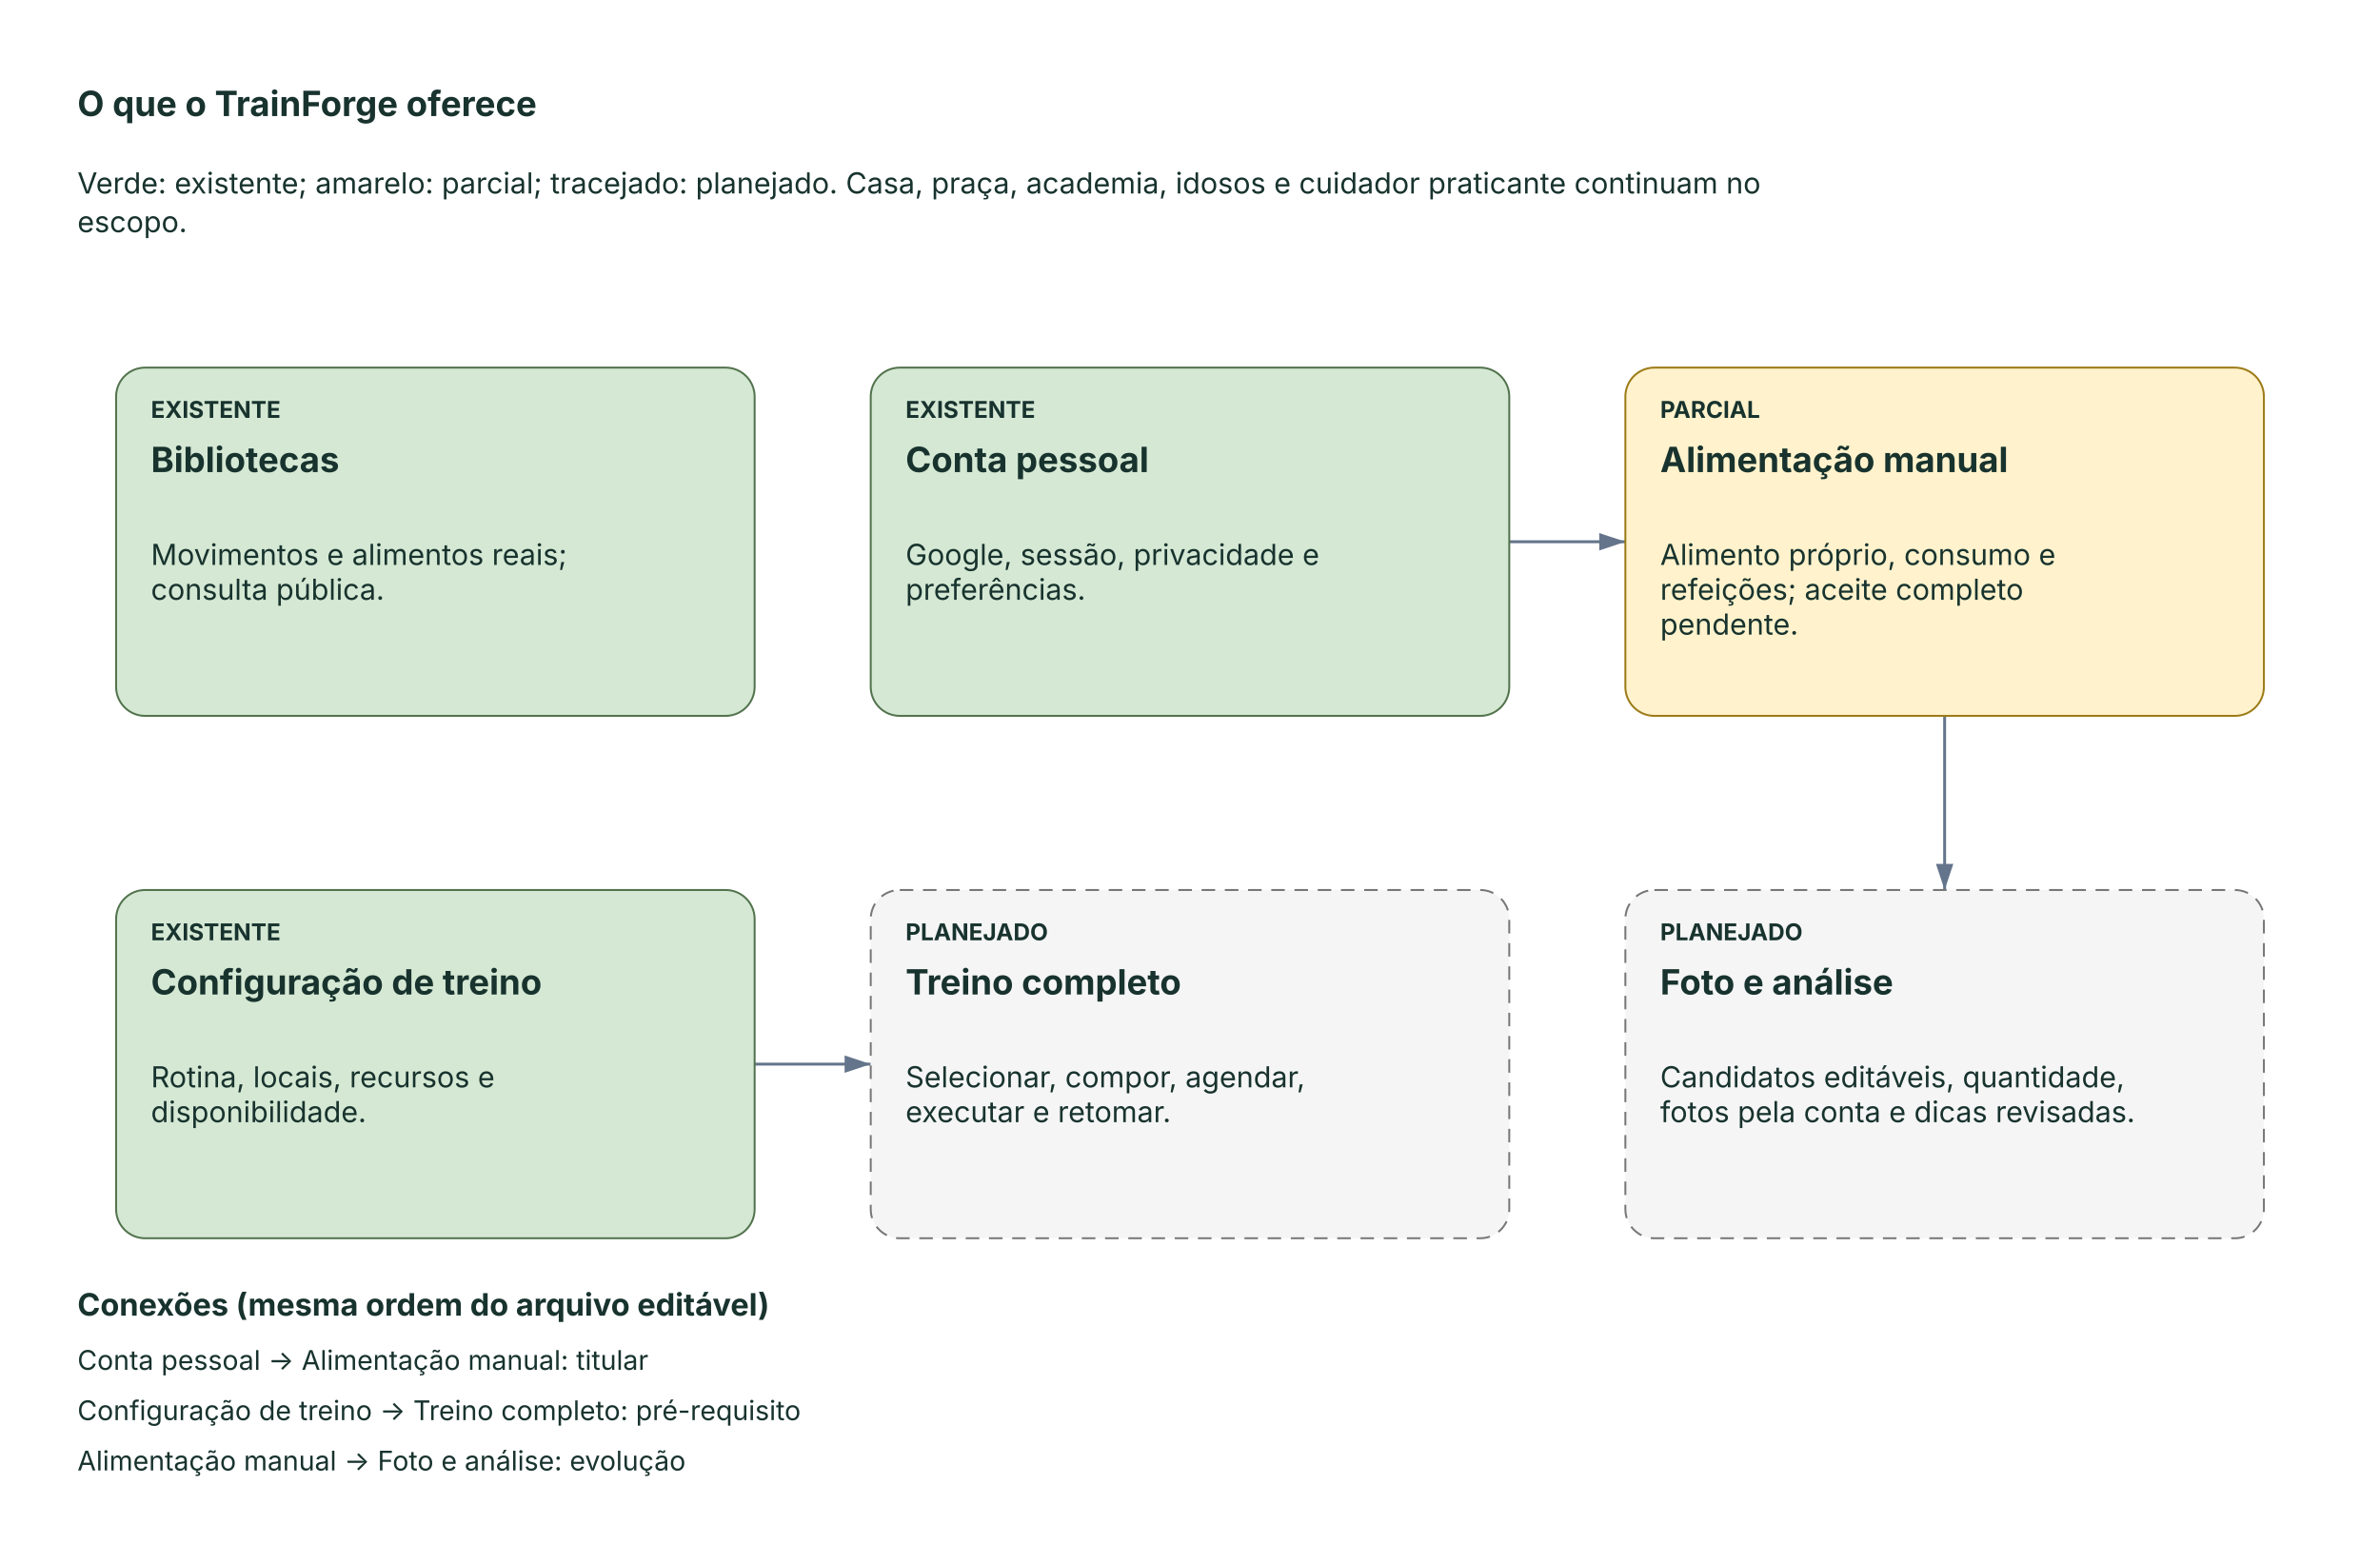
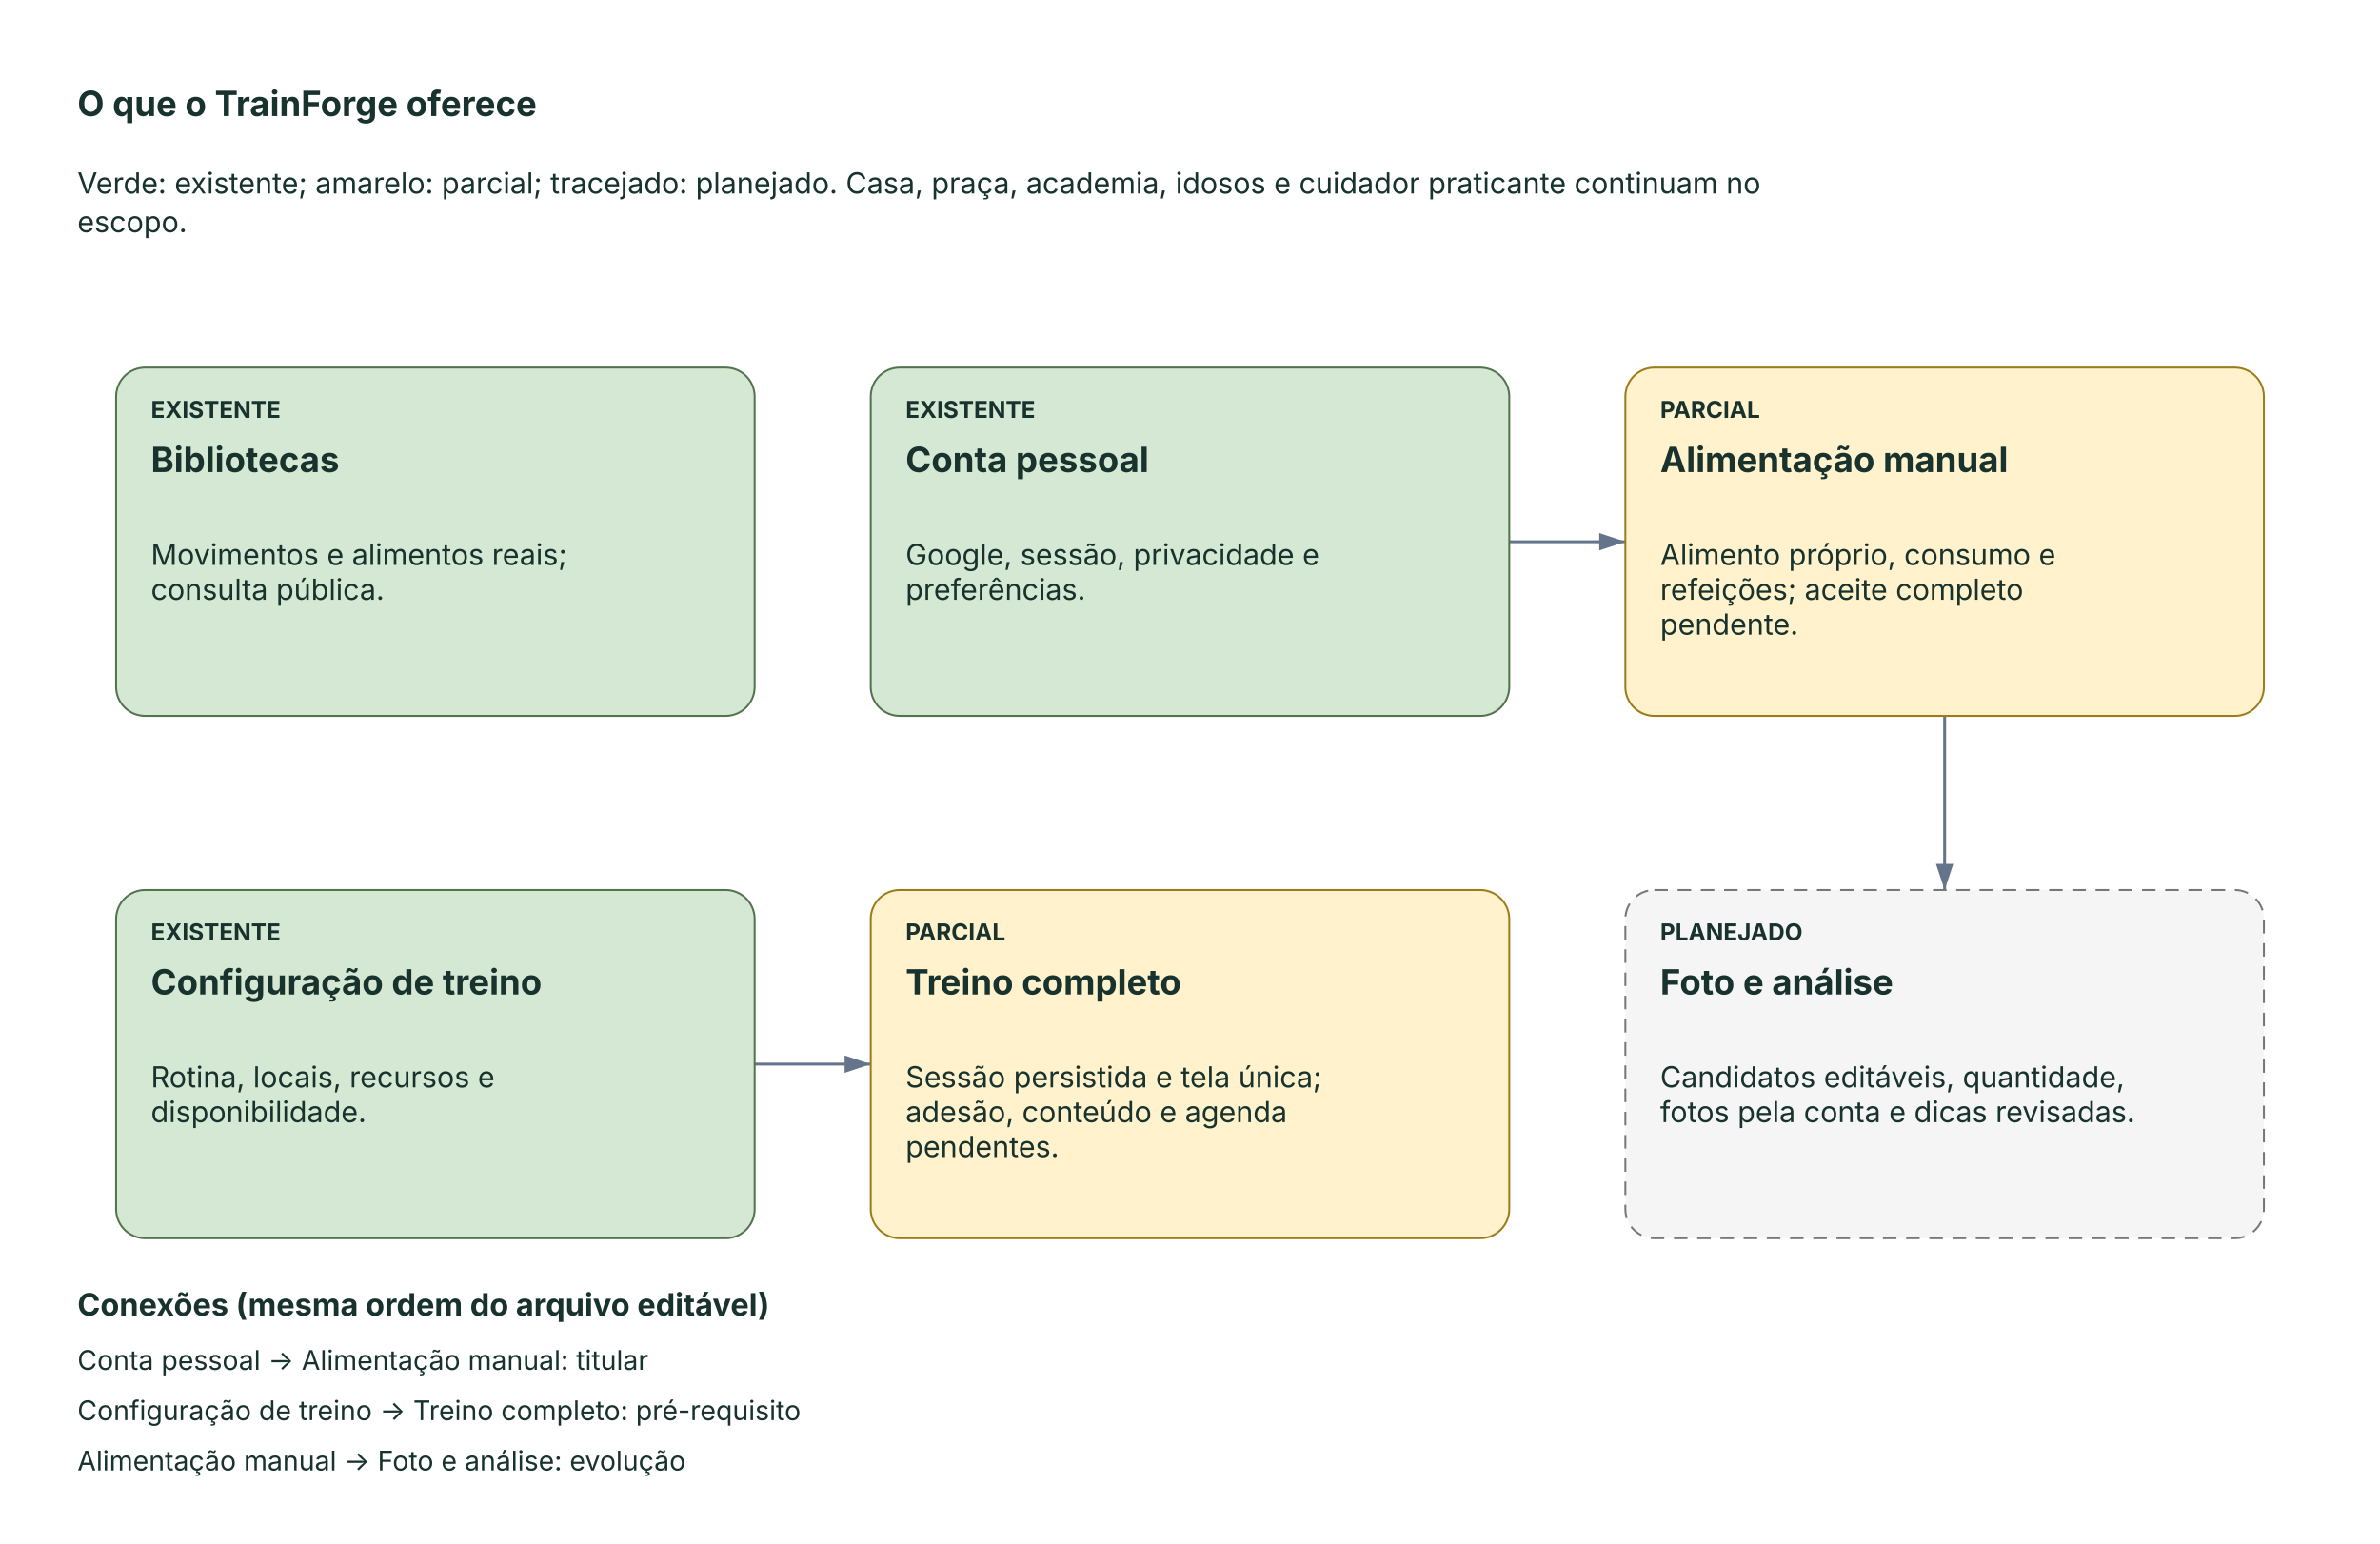
<svg xmlns="http://www.w3.org/2000/svg" width="1230" height="798" viewBox="0 0 1230 798" role="img">
  <defs>
    <marker id="arrow" markerWidth="10" markerHeight="10" refX="9" refY="3" orient="auto">
      <path d="M0,0 L0,6 L9,3 z" fill="#64748b" />
    </marker>
  </defs>
  <rect width="1230" height="798" fill="#ffffff" />
  <g font-family="Inter,Arial,sans-serif" fill="#18332e">
    <text x="40" y="60" font-size="18" font-weight="700">O que o TrainForge oferece</text>
    <text x="40" y="100" font-size="15" font-weight="400">Verde: existente; amarelo: parcial; tracejado: planejado. Casa, praça, academia, idosos e cuidador praticante continuam no</text>
    <text x="40" y="120" font-size="15" font-weight="400">escopo.</text>
    <path d="M780,280 L840,280" fill="none" stroke="#64748b" stroke-width="1.5" marker-end="url(#arrow)" />
    <path d="M390,550 L450,550" fill="none" stroke="#64748b" stroke-width="1.5" marker-end="url(#arrow)" />
    <path d="M1005,370 L1005,415.0 L1005,415.0 L1005,460" fill="none" stroke="#64748b" stroke-width="1.5" marker-end="url(#arrow)" />
    <rect x="60" y="190" width="330" height="180" rx="15" fill="#d5e8d4" stroke="#52734d" />
    <text x="78" y="216" font-size="12" font-weight="700">EXISTENTE</text>
    <text x="78" y="244" font-size="18" font-weight="700">Bibliotecas</text>
    <text x="78" y="292" font-size="15" font-weight="400">Movimentos e alimentos reais;</text>
    <text x="78" y="310" font-size="15" font-weight="400">consulta pública.</text>
    <rect x="450" y="190" width="330" height="180" rx="15" fill="#d5e8d4" stroke="#52734d" />
    <text x="468" y="216" font-size="12" font-weight="700">EXISTENTE</text>
    <text x="468" y="244" font-size="18" font-weight="700">Conta pessoal</text>
    <text x="468" y="292" font-size="15" font-weight="400">Google, sessão, privacidade e</text>
    <text x="468" y="310" font-size="15" font-weight="400">preferências.</text>
    <rect x="840" y="190" width="330" height="180" rx="15" fill="#fff2cc" stroke="#9c7b18" />
    <text x="858" y="216" font-size="12" font-weight="700">PARCIAL</text>
    <text x="858" y="244" font-size="18" font-weight="700">Alimentação manual</text>
    <text x="858" y="292" font-size="15" font-weight="400">Alimento próprio, consumo e</text>
    <text x="858" y="310" font-size="15" font-weight="400">refeições; aceite completo</text>
    <text x="858" y="328" font-size="15" font-weight="400">pendente.</text>
    <rect x="60" y="460" width="330" height="180" rx="15" fill="#d5e8d4" stroke="#52734d" />
    <text x="78" y="486" font-size="12" font-weight="700">EXISTENTE</text>
    <text x="78" y="514" font-size="18" font-weight="700">Configuração de treino</text>
    <text x="78" y="562" font-size="15" font-weight="400">Rotina, locais, recursos e</text>
    <text x="78" y="580" font-size="15" font-weight="400">disponibilidade.</text>
-     <rect x="450" y="460" width="330" height="180" rx="15" fill="#f5f5f5" stroke="#777777" stroke-dasharray="7 5" />
-     <text x="468" y="486" font-size="12" font-weight="700">PLANEJADO</text>
+     <rect x="450" y="460" width="330" height="180" rx="15" fill="#fff2cc" stroke="#9c7b18" />
+     <text x="468" y="486" font-size="12" font-weight="700">PARCIAL</text>
    <text x="468" y="514" font-size="18" font-weight="700">Treino completo</text>
-     <text x="468" y="562" font-size="15" font-weight="400">Selecionar, compor, agendar,</text>
-     <text x="468" y="580" font-size="15" font-weight="400">executar e retomar.</text>
+     <text x="468" y="562" font-size="15" font-weight="400">Sessão persistida e tela única;</text>
+     <text x="468" y="580" font-size="15" font-weight="400">adesão, conteúdo e agenda</text>
+     <text x="468" y="598" font-size="15" font-weight="400">pendentes.</text>
    <rect x="840" y="460" width="330" height="180" rx="15" fill="#f5f5f5" stroke="#777777" stroke-dasharray="7 5" />
    <text x="858" y="486" font-size="12" font-weight="700">PLANEJADO</text>
    <text x="858" y="514" font-size="18" font-weight="700">Foto e análise</text>
    <text x="858" y="562" font-size="15" font-weight="400">Candidatos editáveis, quantidade,</text>
    <text x="858" y="580" font-size="15" font-weight="400">fotos pela conta e dicas revisadas.</text>
    <text x="40" y="680" font-size="16" font-weight="700">Conexões (mesma ordem do arquivo editável)</text>
    <text x="40" y="708" font-size="14" font-weight="400">Conta pessoal → Alimentação manual: titular</text>
    <text x="40" y="734" font-size="14" font-weight="400">Configuração de treino → Treino completo: pré-requisito</text>
    <text x="40" y="760" font-size="14" font-weight="400">Alimentação manual → Foto e análise: evolução</text>
  </g>
</svg>
